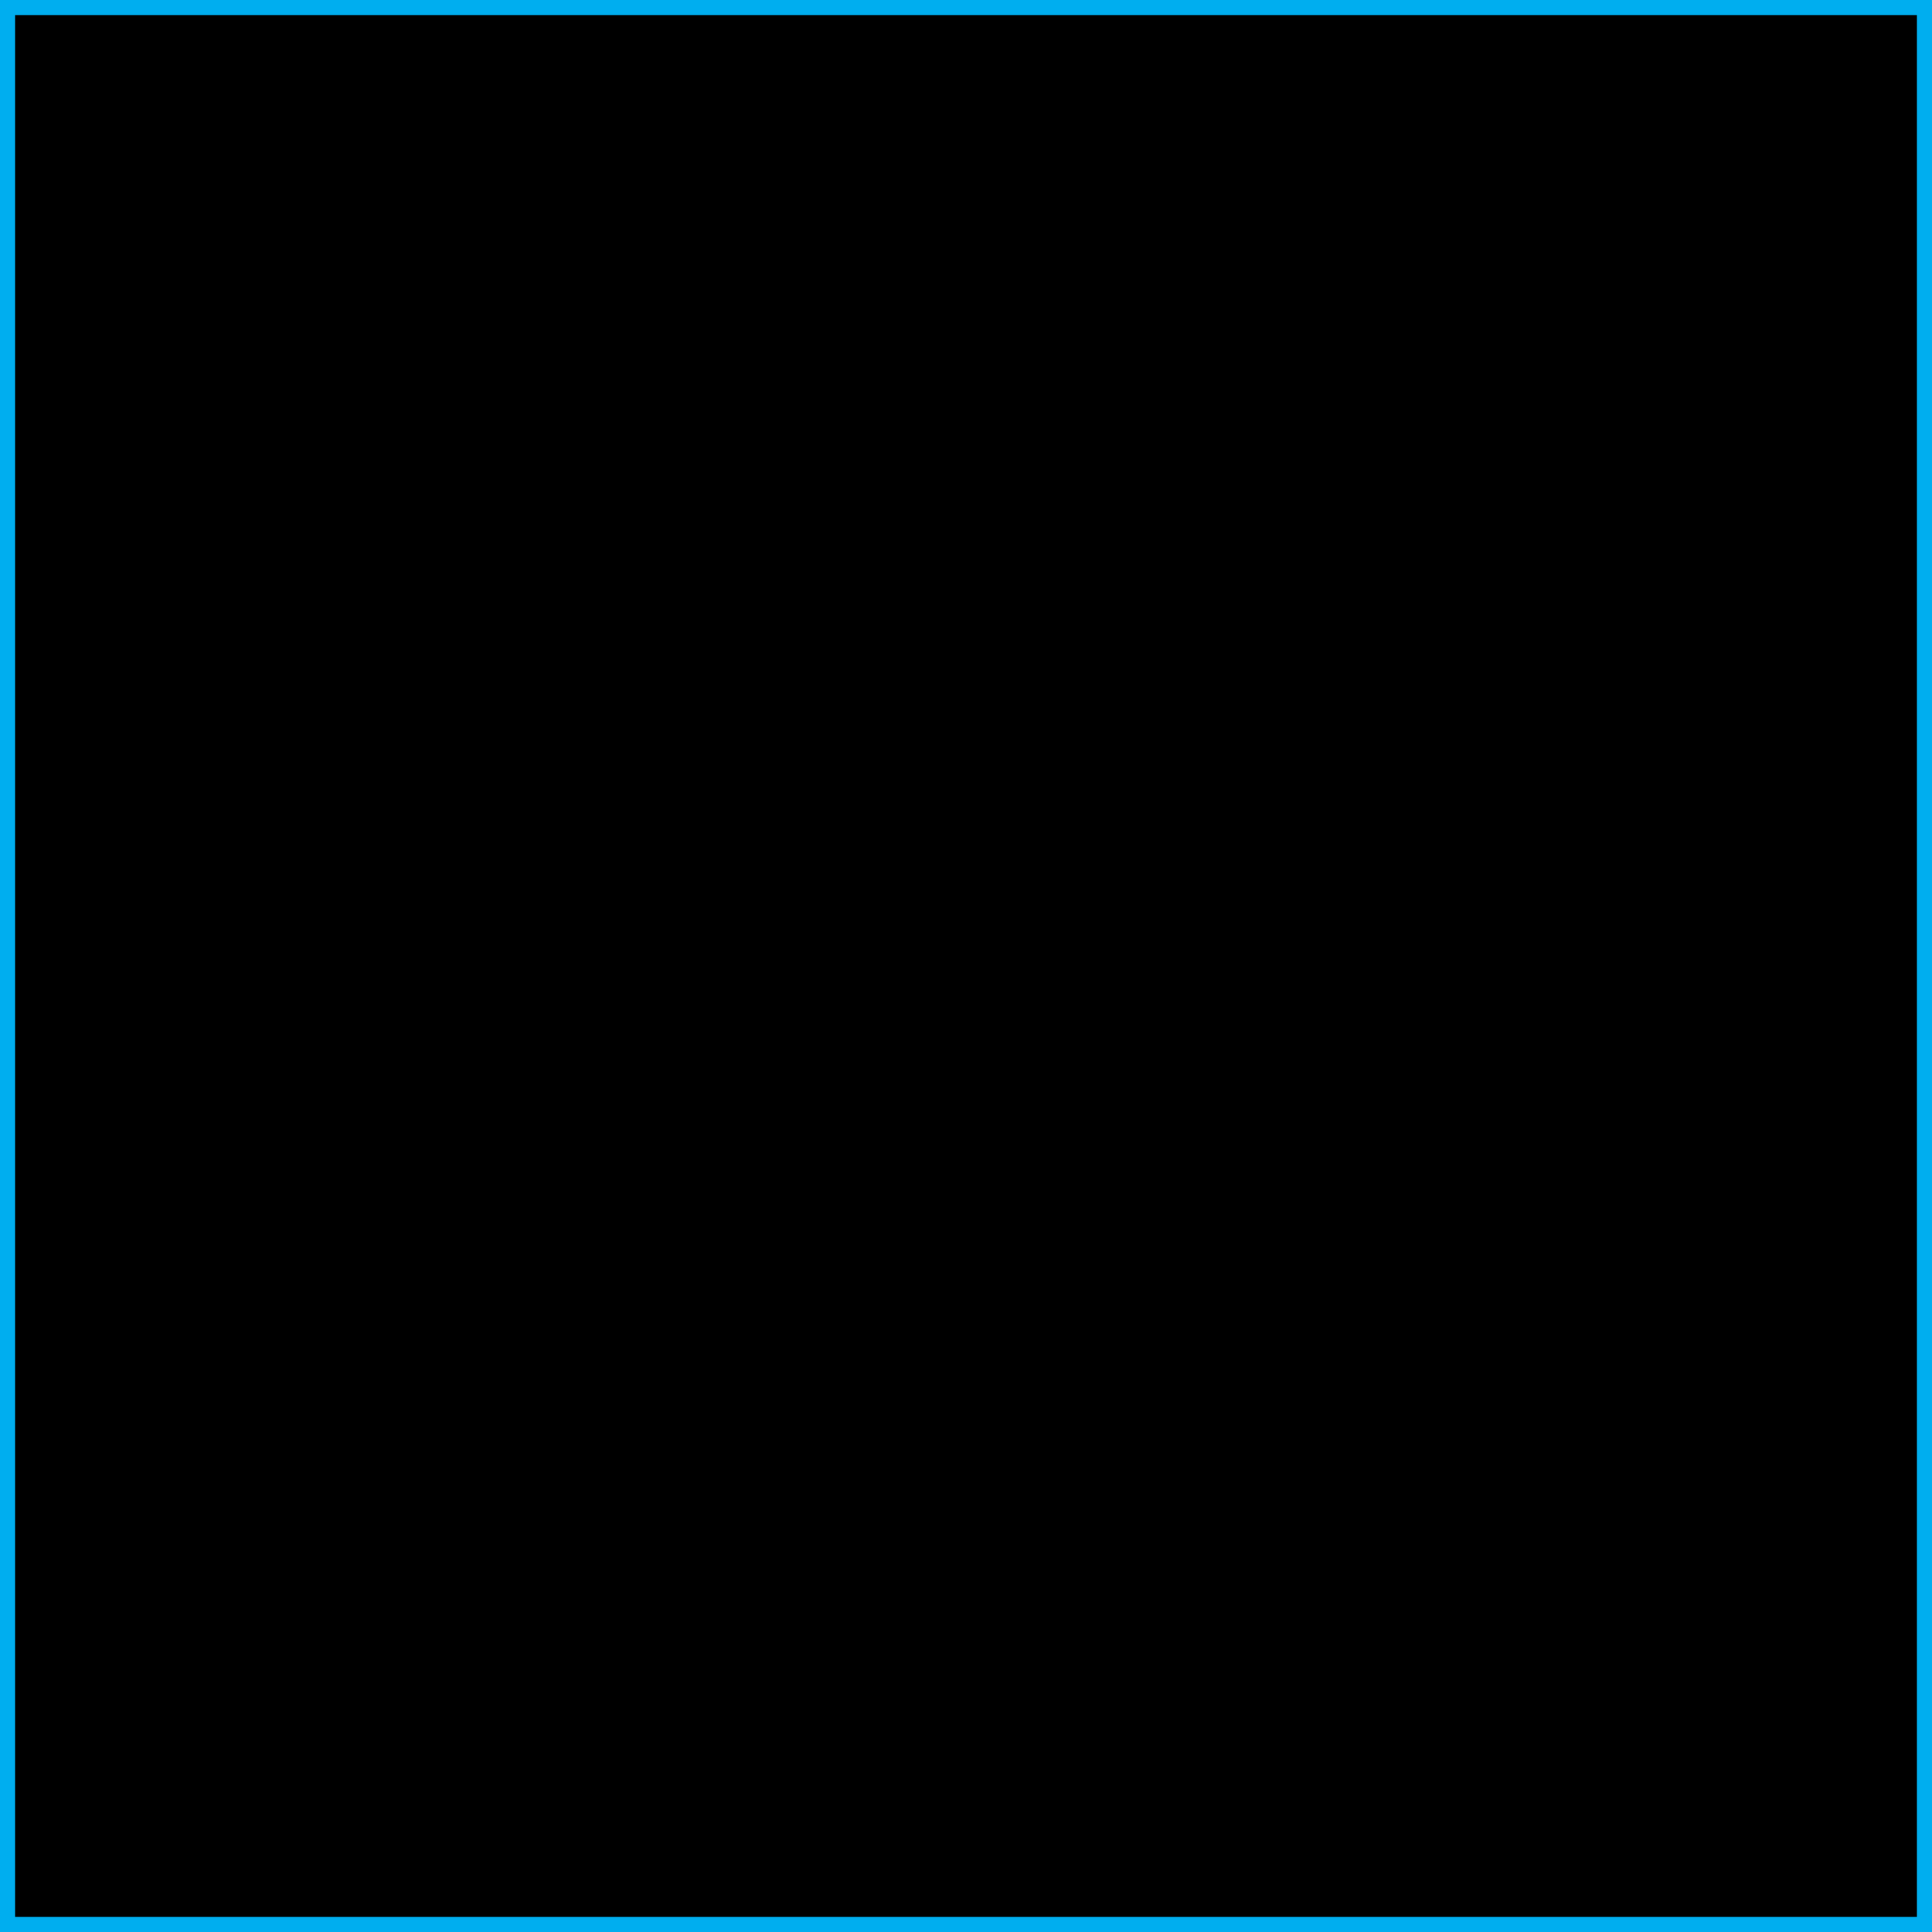
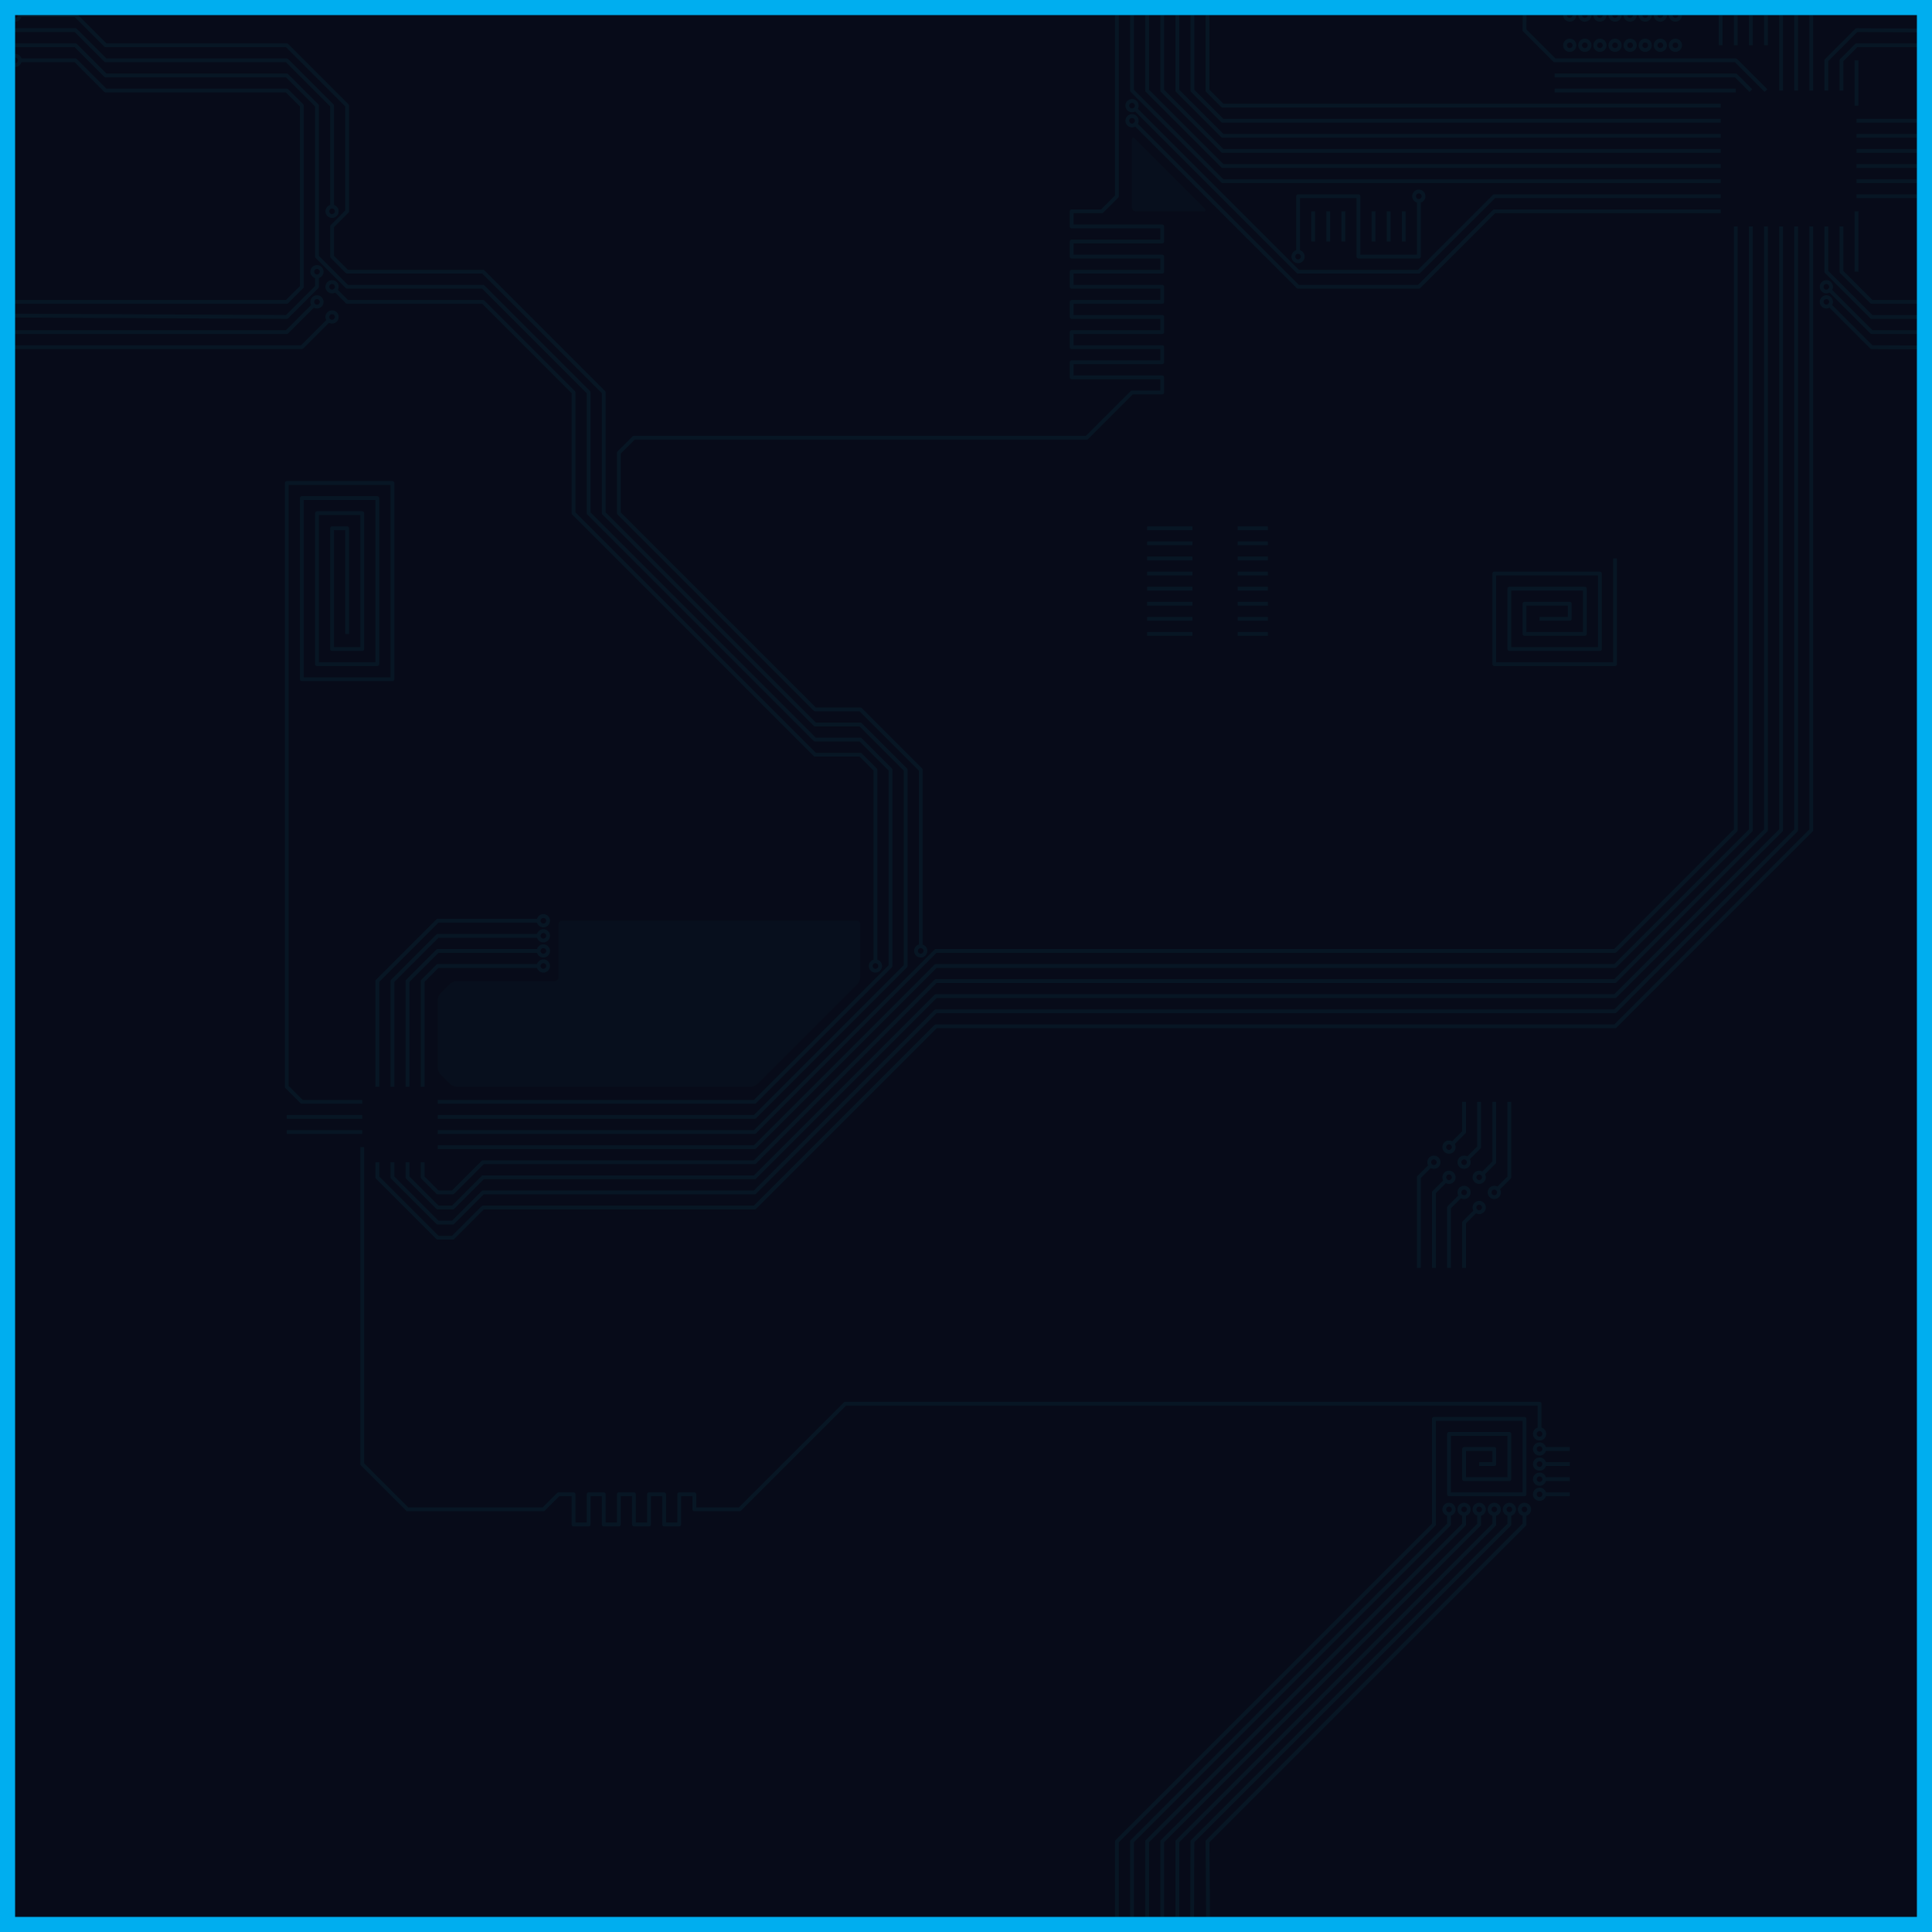
- <svg xmlns="http://www.w3.org/2000/svg" version="1.1" id="Layer_1" x="0px" y="0px" width="512px" height="512px" viewBox="0 0 512 512" enable-background="new 0 0 512 512" xml:space="preserve">
+ <svg xmlns="http://www.w3.org/2000/svg" xmlns:xlink="http://www.w3.org/1999/xlink" version="1.1" id="Layer_1" x="0px" y="0px" width="2048px" height="2048px" viewBox="0 0 2048 2048" enable-background="new 0 0 2048 2048" xml:space="preserve">
+   <symbol id="New_Symbol" viewBox="-7 -7 14 14">
+     <g>
+       <path fill="#020308" d="M0-5c-2.757,0-5,2.243-5,5s2.243,5,5,5s5-2.243,5-5S2.757-5,0-5z" />
+       <path fill="#00FFFF" d="M0,3c1.657,0,3-1.343,3-3S1.657-3,0-3s-3,1.343-3,3S-1.657,3,0,3 M0,7c-3.86,0-7-3.14-7-7s3.14-7,7-7    s7,3.14,7,7S3.86,7,0,7L0,7z" />
+     </g>
+     <polygon display="none" fill="none" points="-7,7 7,7 7,-7 -7,-7  " />
+   </symbol>
+   <g id="Layer_1_1_" display="none">
+ </g>
+   <g id="Layer_3">
+     <rect fill="#070B19" width="2048" height="2048" />
+   </g>
+   <g id="Layer_5" opacity="0.05">
+     <g id="Layer_2">
+       <polyline fill="none" stroke="#00FFFF" stroke-width="4" stroke-linejoin="round" stroke-miterlimit="10" points="0,32 80,32     112,64 304,64 352,112 352,224   " />
+       <polyline fill="none" stroke="#00FFFF" stroke-width="4" stroke-linejoin="round" stroke-miterlimit="10" points="16,64 80,64     112,96 304,96 320,112 320,224 320,240 320,272 320,304 304,320 0,320   " />
+       <polyline fill="none" stroke="#00FFFF" stroke-width="4" stroke-linejoin="round" stroke-miterlimit="10" points="0,48 80,48     112,80 304,80 336,112 336,272 368,304 512,304 624,416 624,544 864,784 912,784 944,816 944,1024 800,1168 512,1168 464,1168       " />
+       <polyline fill="none" stroke="#00FFFF" stroke-width="4" stroke-linejoin="round" stroke-miterlimit="10" points="928,1024     928,816 912,800 864,800 608,544 608,416 512,320 368,320 352,304   " />
+       <polyline fill="none" stroke="#00FFFF" stroke-width="4" stroke-linejoin="round" stroke-miterlimit="10" points="976,1008     976,816 912,752 864,752 656,544 656,480 672,464 1056,464 1152,464 1200,416 1232,416 1232,400 1136,400 1136,384 1232,384     1232,368 1136,368 1136,352 1232,352 1232,336 1136,336 1136,320 1232,320 1232,304 1136,304 1136,288 1232,288 1232,272     1136,272 1136,256 1232,256 1232,240 1136,240 1136,224 1168,224 1184,208 1184,0   " />
+       <polyline fill="none" stroke="#00FFFF" stroke-width="4" stroke-linejoin="round" stroke-miterlimit="10" points="336,288     336,304 304,336 0,334.5   " />
+       <polyline fill="none" stroke="#00FFFF" stroke-width="4" stroke-linejoin="round" stroke-miterlimit="10" points="400,1152     400,1088 400,1040 464,976 576,976   " />
+       <polyline fill="none" stroke="#00FFFF" stroke-width="4" stroke-linejoin="round" stroke-miterlimit="10" points="416,1152     416,1088 416,1040 464,992 576,992   " />
+       <polyline fill="none" stroke="#00FFFF" stroke-width="4" stroke-linejoin="round" stroke-miterlimit="10" points="432,1152     432,1088 432,1040 464,1008 576,1008   " />
+       <line fill="none" stroke="#00FFFF" stroke-width="4" stroke-linejoin="round" stroke-miterlimit="10" x1="384" y1="1184" x2="304" y2="1184" />
+       <line fill="none" stroke="#00FFFF" stroke-width="4" stroke-linejoin="round" stroke-miterlimit="10" x1="384" y1="1200" x2="304" y2="1200" />
+       <polyline fill="none" stroke="#00FFFF" stroke-width="4" stroke-linejoin="round" stroke-miterlimit="10" points="384,1216     384,1552 432,1600 576,1600 592,1584 608,1584 608,1616 624,1616 624,1584 640,1584 640,1616 656,1616 656,1584 672,1584     672,1616 688,1616 688,1584 704,1584 704,1616 720,1616 720,1584 736,1584 736,1600 784,1600 896,1488 1632,1488 1632,1520   " />
+       <polyline fill="none" stroke="#00FFFF" stroke-width="4" stroke-linejoin="round" stroke-miterlimit="10" points="400,1232     400,1248 416,1264 464,1312 480,1312 512,1280 800,1280 992,1088 1712,1088 1920,880 1920,240   " />
+       <polyline fill="none" stroke="#00FFFF" stroke-width="4" stroke-linejoin="round" stroke-miterlimit="10" points="416,1232     416,1248 432,1264 464,1296 480,1296 512,1264 800,1264 992,1072 1712,1072 1904,880 1904,240   " />
+       <polyline fill="none" stroke="#00FFFF" stroke-width="4" stroke-linejoin="round" stroke-miterlimit="10" points="432,1232     432,1248 448,1264 464,1280 480,1280 512,1248 800,1248 992,1056 1712,1056 1888,880 1888,240   " />
+       <polyline fill="none" stroke="#00FFFF" stroke-width="4" stroke-linejoin="round" stroke-miterlimit="10" points="448,1232     448,1248 464,1264 480,1264 512,1232 800,1232 992,1040 1712,1040 1872,880 1872,240   " />
+       <polyline fill="none" stroke="#00FFFF" stroke-width="4" stroke-linejoin="round" stroke-miterlimit="10" points="464,1184     512,1184 800,1184 960,1024 960,816 912,768 864,768 640,544 640,416 512,288 368,288 352,272 352,240 368,224 368,112 304,48     112,48 80,16 16,16   " />
+       <polyline fill="none" stroke="#00FFFF" stroke-width="4" stroke-linejoin="round" stroke-miterlimit="10" points="576,1024     464,1024 448,1040 448,1088 448,1152   " />
+       <polyline fill="none" stroke="#00FFFF" stroke-width="4" stroke-linejoin="round" stroke-miterlimit="10" points="1952,96     1952,64 1968,48 2048,48   " />
+       <line fill="none" stroke="#00FFFF" stroke-width="4" stroke-linejoin="round" stroke-miterlimit="10" x1="1920" y1="0" x2="1920" y2="96" />
+       <line fill="none" stroke="#00FFFF" stroke-width="4" stroke-linejoin="round" stroke-miterlimit="10" x1="1904" y1="0" x2="1904" y2="96" />
+       <line fill="none" stroke="#00FFFF" stroke-width="4" stroke-linejoin="round" stroke-miterlimit="10" x1="1888" y1="96" x2="1888" y2="0" />
+       <polyline fill="none" stroke="#00FFFF" stroke-width="4" stroke-linejoin="round" stroke-miterlimit="10" points="1872,96     1840,64 1648,64 1616,32 1616.335,0   " />
+       <polyline fill="none" stroke="#00FFFF" stroke-width="4" stroke-linejoin="round" stroke-miterlimit="10" points="1856,96     1840,80 1648,80   " />
+       <line fill="none" stroke="#00FFFF" stroke-width="4" stroke-linejoin="round" stroke-miterlimit="10" x1="1840" y1="96" x2="1648" y2="96" />
+       <polyline fill="none" stroke="#00FFFF" stroke-width="4" stroke-linejoin="round" stroke-miterlimit="10" points="1824,112     1296,112 1280,96 1280,0   " />
+       <polyline fill="none" stroke="#00FFFF" stroke-width="4" stroke-linejoin="round" stroke-miterlimit="10" points="1824,208     1584,208 1504,288 1376,288 1296,208 1200,112   " />
+       <polyline fill="none" stroke="#00FFFF" stroke-width="4" stroke-linejoin="round" stroke-miterlimit="10" points="1824,224     1584,224 1504,304 1376,304 1296,224 1200,128   " />
+       <polyline fill="none" stroke="#00FFFF" stroke-width="4" stroke-linejoin="round" stroke-miterlimit="10" points="1840,240     1840,880 1712,1008 992,1008 800,1200 464,1200   " />
+       <polyline fill="none" stroke="#00FFFF" stroke-width="4" stroke-linejoin="round" stroke-miterlimit="10" points="1856,240     1856,880 1712,1024 992,1024 800,1216 464,1216   " />
+       <polyline fill="none" stroke="#00FFFF" stroke-width="4" stroke-linejoin="round" stroke-miterlimit="10" points="1936,240     1936,288 1984,336 2048,336   " />
+       <polyline fill="none" stroke="#00FFFF" stroke-width="4" stroke-linejoin="round" stroke-miterlimit="10" points="1952,240     1952,288 1984,320 2048,320   " />
+       <line fill="none" stroke="#00FFFF" stroke-width="4" stroke-linejoin="round" stroke-miterlimit="10" x1="1968" y1="112" x2="1968" y2="64" />
+       <line fill="none" stroke="#00FFFF" stroke-width="4" stroke-linejoin="round" stroke-miterlimit="10" x1="1968" y1="128" x2="2032" y2="128" />
+       <line fill="none" stroke="#00FFFF" stroke-width="4" stroke-linejoin="round" stroke-miterlimit="10" x1="1968" y1="144" x2="2032" y2="144" />
+       <line fill="none" stroke="#00FFFF" stroke-width="4" stroke-linejoin="round" stroke-miterlimit="10" x1="1968" y1="160" x2="2032" y2="160" />
+       <line fill="none" stroke="#00FFFF" stroke-width="4" stroke-linejoin="round" stroke-miterlimit="10" x1="1968" y1="176" x2="2032" y2="176" />
+       <line fill="none" stroke="#00FFFF" stroke-width="4" stroke-linejoin="round" stroke-miterlimit="10" x1="1968" y1="192" x2="2032" y2="192" />
+       <line fill="none" stroke="#00FFFF" stroke-width="4" stroke-linejoin="round" stroke-miterlimit="10" x1="1968" y1="208" x2="2032" y2="208" />
+       <line fill="none" stroke="#00FFFF" stroke-width="4" stroke-linejoin="round" stroke-miterlimit="10" x1="1968" y1="224" x2="1968" y2="288" />
+       <polyline fill="none" stroke="#00FFFF" stroke-width="4" stroke-linejoin="round" stroke-miterlimit="10" points="2048,32.333     1968,32 1936,64 1936,96   " />
+       <g>
+         <path fill="#006860" d="M464,1060c0-2.2,1.273-5.271,2.829-6.828l10.343-10.344c1.556-1.557,4.628-2.828,6.829-2.828h104     c2.2,0,4-1.8,4-4v-8c0-2.2,0-5.8,0-8v-40c0-2.2,1.8-4,4-4h312c2.2,0,4,1.8,4,4v56c0,2.2-1.273,5.271-2.829,6.828     l-106.343,106.344c-1.556,1.557-4.628,2.828-6.829,2.828H484c-2.2,0-5.273-1.271-6.829-2.828l-10.343-10.344     c-1.556-1.557-2.829-4.628-2.829-6.828L464,1060L464,1060z" />
+       </g>
+       <line fill="none" stroke="#00FFFF" stroke-width="4" stroke-linejoin="round" stroke-miterlimit="10" x1="1632" y1="1584" x2="1664" y2="1584" />
+       <line fill="none" stroke="#00FFFF" stroke-width="4" stroke-linejoin="round" stroke-miterlimit="10" x1="1632" y1="1568" x2="1664" y2="1568" />
+       <line fill="none" stroke="#00FFFF" stroke-width="4" stroke-linejoin="round" stroke-miterlimit="10" x1="1632" y1="1552" x2="1664" y2="1552" />
+       <line fill="none" stroke="#00FFFF" stroke-width="4" stroke-linejoin="round" stroke-miterlimit="10" x1="1632" y1="1536" x2="1664" y2="1536" />
+       <polyline fill="none" stroke="#00FFFF" stroke-width="4" stroke-linejoin="round" stroke-miterlimit="10" points="1184,2048     1184,1952 1520,1616 1520,1504 1616,1504 1616,1584 1536,1584 1536,1520 1600,1520 1600,1568 1552,1568 1552,1536 1584,1536     1584,1552 1568,1552   " />
+       <polyline fill="none" stroke="#00FFFF" stroke-width="4" stroke-linejoin="round" stroke-miterlimit="10" points="1536,1600     1536,1616 1200,1952 1200.001,2048   " />
+       <polyline fill="none" stroke="#00FFFF" stroke-width="4" stroke-linejoin="round" stroke-miterlimit="10" points="1552,1600     1552,1616 1216,1952 1216,2048   " />
+       <polyline fill="none" stroke="#00FFFF" stroke-width="4" stroke-linejoin="round" stroke-miterlimit="10" points="1568,1600     1568,1616 1232,1952 1232,2048   " />
+       <polyline fill="none" stroke="#00FFFF" stroke-width="4" stroke-linejoin="round" stroke-miterlimit="10" points="1584,1600     1584,1616 1248,1952 1248,2048   " />
+       <polyline fill="none" stroke="#00FFFF" stroke-width="4" stroke-linejoin="round" stroke-miterlimit="10" points="1600,1600     1600,1616 1264,1952 1263.667,2048   " />
+       <polyline fill="none" stroke="#00FFFF" stroke-width="4" stroke-linejoin="round" stroke-miterlimit="10" points="1616,1600     1616,1616 1280,1952 1280.667,2048   " />
+       <polyline fill="none" stroke="#00FFFF" stroke-width="4" stroke-linejoin="round" stroke-miterlimit="10" points="1200,0 1200,96     1296,192 1824,192   " />
+       <polyline fill="none" stroke="#00FFFF" stroke-width="4" stroke-linejoin="round" stroke-miterlimit="10" points="1216,0 1216,96     1296,176 1824,176   " />
+       <polyline fill="none" stroke="#00FFFF" stroke-width="4" stroke-linejoin="round" stroke-miterlimit="10" points="1232,0 1232,96     1296,160 1824,160   " />
+       <polyline fill="none" stroke="#00FFFF" stroke-width="4" stroke-linejoin="round" stroke-miterlimit="10" points="1248,0 1248,96     1296,144 1824,144   " />
+       <polyline fill="none" stroke="#00FFFF" stroke-width="4" stroke-linejoin="round" stroke-miterlimit="10" points="1264,0 1264,96     1296,128 1824,128   " />
+       <use xlink:href="#New_Symbol" width="14" height="14" x="-7" y="-7" transform="matrix(1 0 0 -1 1536 1600)" overflow="visible" />
+       <use xlink:href="#New_Symbol" width="14" height="14" x="-7" y="-7" transform="matrix(1 0 0 -1 1552 1600)" overflow="visible" />
+       <use xlink:href="#New_Symbol" width="14" height="14" x="-7" y="-7" transform="matrix(1 0 0 -1 1568 1600)" overflow="visible" />
+       <use xlink:href="#New_Symbol" width="14" height="14" x="-7" y="-7" transform="matrix(1 0 0 -1 1584 1600)" overflow="visible" />
+       <use xlink:href="#New_Symbol" width="14" height="14" x="-7" y="-7" transform="matrix(1 0 0 -1 1600 1600)" overflow="visible" />
+       <use xlink:href="#New_Symbol" width="14" height="14" x="-7" y="-7" transform="matrix(1 0 0 -1 1616 1600)" overflow="visible" />
+       <polyline fill="none" stroke="#00FFFF" stroke-width="4" stroke-linejoin="round" stroke-miterlimit="10" points="336,320     304,352 0,352   " />
+       <polyline fill="none" stroke="#00FFFF" stroke-width="4" stroke-linejoin="round" stroke-miterlimit="10" points="352,336     320,368 0,368   " />
+       <use xlink:href="#New_Symbol" width="14" height="14" x="-7" y="-7" transform="matrix(1 0 0 -1 336 320)" overflow="visible" />
+       <use xlink:href="#New_Symbol" width="14" height="14" x="-7" y="-7" transform="matrix(1 0 0 -1 352 336)" overflow="visible" />
+       <polyline fill="none" stroke="#00FFFF" stroke-width="4" stroke-linejoin="round" stroke-miterlimit="10" points="2048,352     1984,352 1936,304   " />
+       <polyline fill="none" stroke="#00FFFF" stroke-width="4" stroke-linejoin="round" stroke-miterlimit="10" points="2048,368.333     1984,368 1936,320   " />
+       <use xlink:href="#New_Symbol" width="14" height="14" x="-7" y="-7" transform="matrix(1 0 0 -1 1936 304)" overflow="visible" />
+       <use xlink:href="#New_Symbol" width="14" height="14" x="-7" y="-7" transform="matrix(1 0 0 -1 1936 320)" overflow="visible" />
+       <g>
+         <path fill="#006860" d="M1202.828,146.829c-1.557-1.556-2.828-1.029-2.828,1.171v72c0,2.2,1.8,4,4,4h72     c2.2,0,2.729-1.273,1.172-2.829L1202.828,146.829z" />
+       </g>
+       <path fill="none" stroke="#00FFFF" stroke-width="4" stroke-linejoin="round" stroke-miterlimit="10" d="M1664,48" />
+       <path fill="none" stroke="#00FFFF" stroke-width="4" stroke-linejoin="round" stroke-miterlimit="10" d="M1664,16" />
+       <path fill="none" stroke="#00FFFF" stroke-width="4" stroke-linejoin="round" stroke-miterlimit="10" d="M1680,48" />
+       <path fill="none" stroke="#00FFFF" stroke-width="4" stroke-linejoin="round" stroke-miterlimit="10" d="M1680,16" />
+       <path fill="none" stroke="#00FFFF" stroke-width="4" stroke-linejoin="round" stroke-miterlimit="10" d="M1696,48" />
+       <path fill="none" stroke="#00FFFF" stroke-width="4" stroke-linejoin="round" stroke-miterlimit="10" d="M1696,16" />
+       <path fill="none" stroke="#00FFFF" stroke-width="4" stroke-linejoin="round" stroke-miterlimit="10" d="M1712,48" />
+       <path fill="none" stroke="#00FFFF" stroke-width="4" stroke-linejoin="round" stroke-miterlimit="10" d="M1712,16" />
+       <path fill="none" stroke="#00FFFF" stroke-width="4" stroke-linejoin="round" stroke-miterlimit="10" d="M1728,48" />
+       <path fill="none" stroke="#00FFFF" stroke-width="4" stroke-linejoin="round" stroke-miterlimit="10" d="M1728,16" />
+       <path fill="none" stroke="#00FFFF" stroke-width="4" stroke-linejoin="round" stroke-miterlimit="10" d="M1744,48" />
+       <path fill="none" stroke="#00FFFF" stroke-width="4" stroke-linejoin="round" stroke-miterlimit="10" d="M1744,16" />
+       <path fill="none" stroke="#00FFFF" stroke-width="4" stroke-linejoin="round" stroke-miterlimit="10" d="M1760,48" />
+       <path fill="none" stroke="#00FFFF" stroke-width="4" stroke-linejoin="round" stroke-miterlimit="10" d="M1760,16" />
+       <path fill="none" stroke="#00FFFF" stroke-width="4" stroke-linejoin="round" stroke-miterlimit="10" d="M1776,48" />
+       <path fill="none" stroke="#00FFFF" stroke-width="4" stroke-linejoin="round" stroke-miterlimit="10" d="M1776,16" />
+       <line fill="none" stroke="#00FFFF" stroke-width="4" stroke-linejoin="round" stroke-miterlimit="10" x1="1872" y1="16" x2="1872" y2="48" />
+       <line fill="none" stroke="#00FFFF" stroke-width="4" stroke-linejoin="round" stroke-miterlimit="10" x1="1856" y1="16" x2="1856" y2="48" />
+       <line fill="none" stroke="#00FFFF" stroke-width="4" stroke-linejoin="round" stroke-miterlimit="10" x1="1840" y1="16" x2="1840" y2="48" />
+       <line fill="none" stroke="#00FFFF" stroke-width="4" stroke-linejoin="round" stroke-miterlimit="10" x1="1824" y1="16" x2="1824" y2="48" />
+       <line fill="none" stroke="#00FFFF" stroke-width="4" stroke-linejoin="round" stroke-miterlimit="10" x1="1264" y1="560" x2="1216" y2="560" />
+       <line fill="none" stroke="#00FFFF" stroke-width="4" stroke-linejoin="round" stroke-miterlimit="10" x1="1264" y1="576" x2="1216" y2="576" />
+       <line fill="none" stroke="#00FFFF" stroke-width="4" stroke-linejoin="round" stroke-miterlimit="10" x1="1264" y1="592" x2="1216" y2="592" />
+       <line fill="none" stroke="#00FFFF" stroke-width="4" stroke-linejoin="round" stroke-miterlimit="10" x1="1264" y1="608" x2="1216" y2="608" />
+       <line fill="none" stroke="#00FFFF" stroke-width="4" stroke-linejoin="round" stroke-miterlimit="10" x1="1264" y1="624" x2="1216" y2="624" />
+       <line fill="none" stroke="#00FFFF" stroke-width="4" stroke-linejoin="round" stroke-miterlimit="10" x1="1216" y1="640" x2="1264" y2="640" />
+       <line fill="none" stroke="#00FFFF" stroke-width="4" stroke-linejoin="round" stroke-miterlimit="10" x1="1216" y1="656" x2="1264" y2="656" />
+       <line fill="none" stroke="#00FFFF" stroke-width="4" stroke-linejoin="round" stroke-miterlimit="10" x1="1216" y1="672" x2="1264" y2="672" />
+       <line fill="none" stroke="#00FFFF" stroke-width="4" stroke-linejoin="round" stroke-miterlimit="10" x1="1312" y1="560" x2="1344" y2="560" />
+       <line fill="none" stroke="#00FFFF" stroke-width="4" stroke-linejoin="round" stroke-miterlimit="10" x1="1312" y1="576" x2="1344" y2="576" />
+       <line fill="none" stroke="#00FFFF" stroke-width="4" stroke-linejoin="round" stroke-miterlimit="10" x1="1312" y1="592" x2="1344" y2="592" />
+       <line fill="none" stroke="#00FFFF" stroke-width="4" stroke-linejoin="round" stroke-miterlimit="10" x1="1312" y1="608" x2="1344" y2="608" />
+       <line fill="none" stroke="#00FFFF" stroke-width="4" stroke-linejoin="round" stroke-miterlimit="10" x1="1312" y1="624" x2="1344" y2="624" />
+       <line fill="none" stroke="#00FFFF" stroke-width="4" stroke-linejoin="round" stroke-miterlimit="10" x1="1312" y1="640" x2="1344" y2="640" />
+       <line fill="none" stroke="#00FFFF" stroke-width="4" stroke-linejoin="round" stroke-miterlimit="10" x1="1312" y1="656" x2="1344" y2="656" />
+       <line fill="none" stroke="#00FFFF" stroke-width="4" stroke-linejoin="round" stroke-miterlimit="10" x1="1312" y1="672" x2="1344" y2="672" />
+       <polyline fill="none" stroke="#00FFFF" stroke-width="4" stroke-linejoin="round" stroke-miterlimit="10" points="1376,272     1376,208 1440,208 1440,272 1504,272 1504,208   " />
+       <line fill="none" stroke="#00FFFF" stroke-width="4" stroke-linejoin="round" stroke-miterlimit="10" x1="1392" y1="224" x2="1392" y2="256" />
+       <line fill="none" stroke="#00FFFF" stroke-width="4" stroke-linejoin="round" stroke-miterlimit="10" x1="1408" y1="224" x2="1408" y2="256" />
+       <line fill="none" stroke="#00FFFF" stroke-width="4" stroke-linejoin="round" stroke-miterlimit="10" x1="1424" y1="224" x2="1424" y2="256" />
+       <line fill="none" stroke="#00FFFF" stroke-width="4" stroke-linejoin="round" stroke-miterlimit="10" x1="1488" y1="224" x2="1488" y2="256" />
+       <line fill="none" stroke="#00FFFF" stroke-width="4" stroke-linejoin="round" stroke-miterlimit="10" x1="1472" y1="224" x2="1472" y2="256" />
+       <line fill="none" stroke="#00FFFF" stroke-width="4" stroke-linejoin="round" stroke-miterlimit="10" x1="1456" y1="224" x2="1456" y2="256" />
+       <use xlink:href="#New_Symbol" width="14" height="14" x="-7" y="-7" transform="matrix(1 0 0 -1 1664 16)" overflow="visible" />
+       <use xlink:href="#New_Symbol" width="14" height="14" x="-7" y="-7" transform="matrix(1 0 0 -1 1680 16)" overflow="visible" />
+       <use xlink:href="#New_Symbol" width="14" height="14" x="-7" y="-7" transform="matrix(1 0 0 -1 1696 16)" overflow="visible" />
+       <use xlink:href="#New_Symbol" width="14" height="14" x="-7" y="-7" transform="matrix(1 0 0 -1 1712 16)" overflow="visible" />
+       <use xlink:href="#New_Symbol" width="14" height="14" x="-7" y="-7" transform="matrix(1 0 0 -1 1728 16)" overflow="visible" />
+       <use xlink:href="#New_Symbol" width="14" height="14" x="-7" y="-7" transform="matrix(1 0 0 -1 1744 16)" overflow="visible" />
+       <use xlink:href="#New_Symbol" width="14" height="14" x="-7" y="-7" transform="matrix(1 0 0 -1 1760 16)" overflow="visible" />
+       <use xlink:href="#New_Symbol" width="14" height="14" x="-7" y="-7" transform="matrix(1 0 0 -1 1776 16)" overflow="visible" />
+       <use xlink:href="#New_Symbol" width="14" height="14" x="-7" y="-7" transform="matrix(1 0 0 -1 1776 48)" overflow="visible" />
+       <use xlink:href="#New_Symbol" width="14" height="14" x="-7" y="-7" transform="matrix(1 0 0 -1 1760 48)" overflow="visible" />
+       <use xlink:href="#New_Symbol" width="14" height="14" x="-7" y="-7" transform="matrix(1 0 0 -1 1744 48)" overflow="visible" />
+       <use xlink:href="#New_Symbol" width="14" height="14" x="-7" y="-7" transform="matrix(1 0 0 -1 1728 48)" overflow="visible" />
+       <use xlink:href="#New_Symbol" width="14" height="14" x="-7" y="-7" transform="matrix(1 0 0 -1 1712 48)" overflow="visible" />
+       <use xlink:href="#New_Symbol" width="14" height="14" x="-7" y="-7" transform="matrix(1 0 0 -1 1696 48)" overflow="visible" />
+       <use xlink:href="#New_Symbol" width="14" height="14" x="-7" y="-7" transform="matrix(1 0 0 -1 1680 48)" overflow="visible" />
+       <use xlink:href="#New_Symbol" width="14" height="14" x="-7" y="-7" transform="matrix(1 0 0 -1 1664 48)" overflow="visible" />
+       <use xlink:href="#New_Symbol" width="14" height="14" x="-7" y="-7" transform="matrix(1 0 0 -1 1376 272)" overflow="visible" />
+       <use xlink:href="#New_Symbol" width="14" height="14" x="-7" y="-7" transform="matrix(1 0 0 -1 1504 208)" overflow="visible" />
+       <polyline fill="none" stroke="#00FFFF" stroke-width="4" stroke-linejoin="round" stroke-miterlimit="10" points="368,672     368,560 352,560 352,688 384,688 384,544 336,544 336,704 400,704 400,528 320,528 320,720 416,720 416,512 304,512 304,1152     320,1168 384,1168   " />
+     </g>
+     <g id="Layer_4">
+       <use xlink:href="#New_Symbol" width="14" height="14" x="-7" y="-7" transform="matrix(1 0 0 -1 352 304)" overflow="visible" />
+       <use xlink:href="#New_Symbol" width="14" height="14" x="-7" y="-7" transform="matrix(1 0 0 -1 576 976)" overflow="visible" />
+       <use xlink:href="#New_Symbol" width="14" height="14" x="-7" y="-7" transform="matrix(1 0 0 -1 576 992)" overflow="visible" />
+       <use xlink:href="#New_Symbol" width="14" height="14" x="-7" y="-7" transform="matrix(1 0 0 -1 576 1008)" overflow="visible" />
+       <use xlink:href="#New_Symbol" width="14" height="14" x="-7" y="-7" transform="matrix(1 0 0 -1 576 1024)" overflow="visible" />
+       <use xlink:href="#New_Symbol" width="14" height="14" x="-7" y="-7" transform="matrix(1 0 0 -1 16 16)" overflow="visible" />
+       <use xlink:href="#New_Symbol" width="14" height="14" x="-7" y="-7" transform="matrix(1 0 0 -1 16 64)" overflow="visible" />
+       <use xlink:href="#New_Symbol" width="14" height="14" x="-7" y="-7" transform="matrix(1 0 0 -1 928 1024)" overflow="visible" />
+       <use xlink:href="#New_Symbol" width="14" height="14" x="-7" y="-7" transform="matrix(1 0 0 -1 976 1008)" overflow="visible" />
+       <use xlink:href="#New_Symbol" width="14" height="14" x="-7" y="-7" transform="matrix(1 0 0 -1 352 224)" overflow="visible" />
+       <use xlink:href="#New_Symbol" width="14" height="14" x="-7" y="-7" transform="matrix(1 0 0 -1 336 288)" overflow="visible" />
+       <use xlink:href="#New_Symbol" width="14" height="14" x="-7" y="-7" transform="matrix(1 0 0 -1 1632 1536)" overflow="visible" />
+       <use xlink:href="#New_Symbol" width="14" height="14" x="-7" y="-7" transform="matrix(1 0 0 -1 1632 1552)" overflow="visible" />
+       <use xlink:href="#New_Symbol" width="14" height="14" x="-7" y="-7" transform="matrix(1 0 0 -1 1632 1568)" overflow="visible" />
+       <use xlink:href="#New_Symbol" width="14" height="14" x="-7" y="-7" transform="matrix(1 0 0 -1 1632 1584)" overflow="visible" />
+       <use xlink:href="#New_Symbol" width="14" height="14" x="-7" y="-7" transform="matrix(1 0 0 -1 1632 1520)" overflow="visible" />
+       <use xlink:href="#New_Symbol" width="14" height="14" x="-7" y="-7" transform="matrix(1 0 0 -1 1200 128)" overflow="visible" />
+       <use xlink:href="#New_Symbol" width="14" height="14" x="-7" y="-7" transform="matrix(1 0 0 -1 1200 112)" overflow="visible" />
+       <polyline fill="none" stroke="#00FFFF" stroke-width="4" stroke-linejoin="round" stroke-miterlimit="10" points="1632,656     1664,656 1664,640 1616,640 1616,672 1680,672 1680,624 1600,624 1600,688 1696,688 1696,608 1584,608 1584,704 1712,704     1712,592   " />
+       <polyline fill="none" stroke="#00FFFF" stroke-width="4" stroke-linejoin="round" stroke-miterlimit="10" points="1520,1232     1504,1248 1504,1344   " />
+       <polyline fill="none" stroke="#00FFFF" stroke-width="4" stroke-linejoin="round" stroke-miterlimit="10" points="1536,1248     1520,1264 1520,1344   " />
+       <polyline fill="none" stroke="#00FFFF" stroke-width="4" stroke-linejoin="round" stroke-miterlimit="10" points="1552,1264     1536,1280 1536,1344   " />
+       <polyline fill="none" stroke="#00FFFF" stroke-width="4" stroke-linejoin="round" stroke-miterlimit="10" points="1568,1280     1552,1296 1552,1344   " />
+       <polyline fill="none" stroke="#00FFFF" stroke-width="4" stroke-linejoin="round" stroke-miterlimit="10" points="1536,1216     1552,1200 1552,1168   " />
+       <polyline fill="none" stroke="#00FFFF" stroke-width="4" stroke-linejoin="round" stroke-miterlimit="10" points="1552,1232     1568,1216 1568,1168   " />
+       <polyline fill="none" stroke="#00FFFF" stroke-width="4" stroke-linejoin="round" stroke-miterlimit="10" points="1568,1248     1584,1232 1584,1168   " />
+       <polyline fill="none" stroke="#00FFFF" stroke-width="4" stroke-linejoin="round" stroke-miterlimit="10" points="1584,1264     1600,1248 1600,1168   " />
+       <use xlink:href="#New_Symbol" width="14" height="14" x="-7" y="-7" transform="matrix(1 0 0 -1 1520 1232)" overflow="visible" />
+       <use xlink:href="#New_Symbol" width="14" height="14" x="-7" y="-7" transform="matrix(1 0 0 -1 1536 1248)" overflow="visible" />
+       <use xlink:href="#New_Symbol" width="14" height="14" x="-7" y="-7" transform="matrix(1 0 0 -1 1552 1264)" overflow="visible" />
+       <use xlink:href="#New_Symbol" width="14" height="14" x="-7" y="-7" transform="matrix(1 0 0 -1 1568 1280)" overflow="visible" />
+       <use xlink:href="#New_Symbol" width="14" height="14" x="-7" y="-7" transform="matrix(1 0 0 -1 1536 1216)" overflow="visible" />
+       <use xlink:href="#New_Symbol" width="14" height="14" x="-7" y="-7" transform="matrix(1 0 0 -1 1552 1232)" overflow="visible" />
+       <use xlink:href="#New_Symbol" width="14" height="14" x="-7" y="-7" transform="matrix(1 0 0 -1 1568 1248)" overflow="visible" />
+       <use xlink:href="#New_Symbol" width="14" height="14" x="-7" y="-7" transform="matrix(1 0 0 -1 1584 1264)" overflow="visible" />
+     </g>
+   </g>
  <g>
-     <rect x="2" y="2" width="508" height="508" />
-     <path fill="#00AEEF" d="M508,4v504H4V4H508 M512,0H0v512h512V0L512,0z" />
+     <path fill="#00AEEF" d="M2032,16v2016H16V16H2032 M2048,0H0v2048h2048V0L2048,0z" />
  </g>
</svg>
